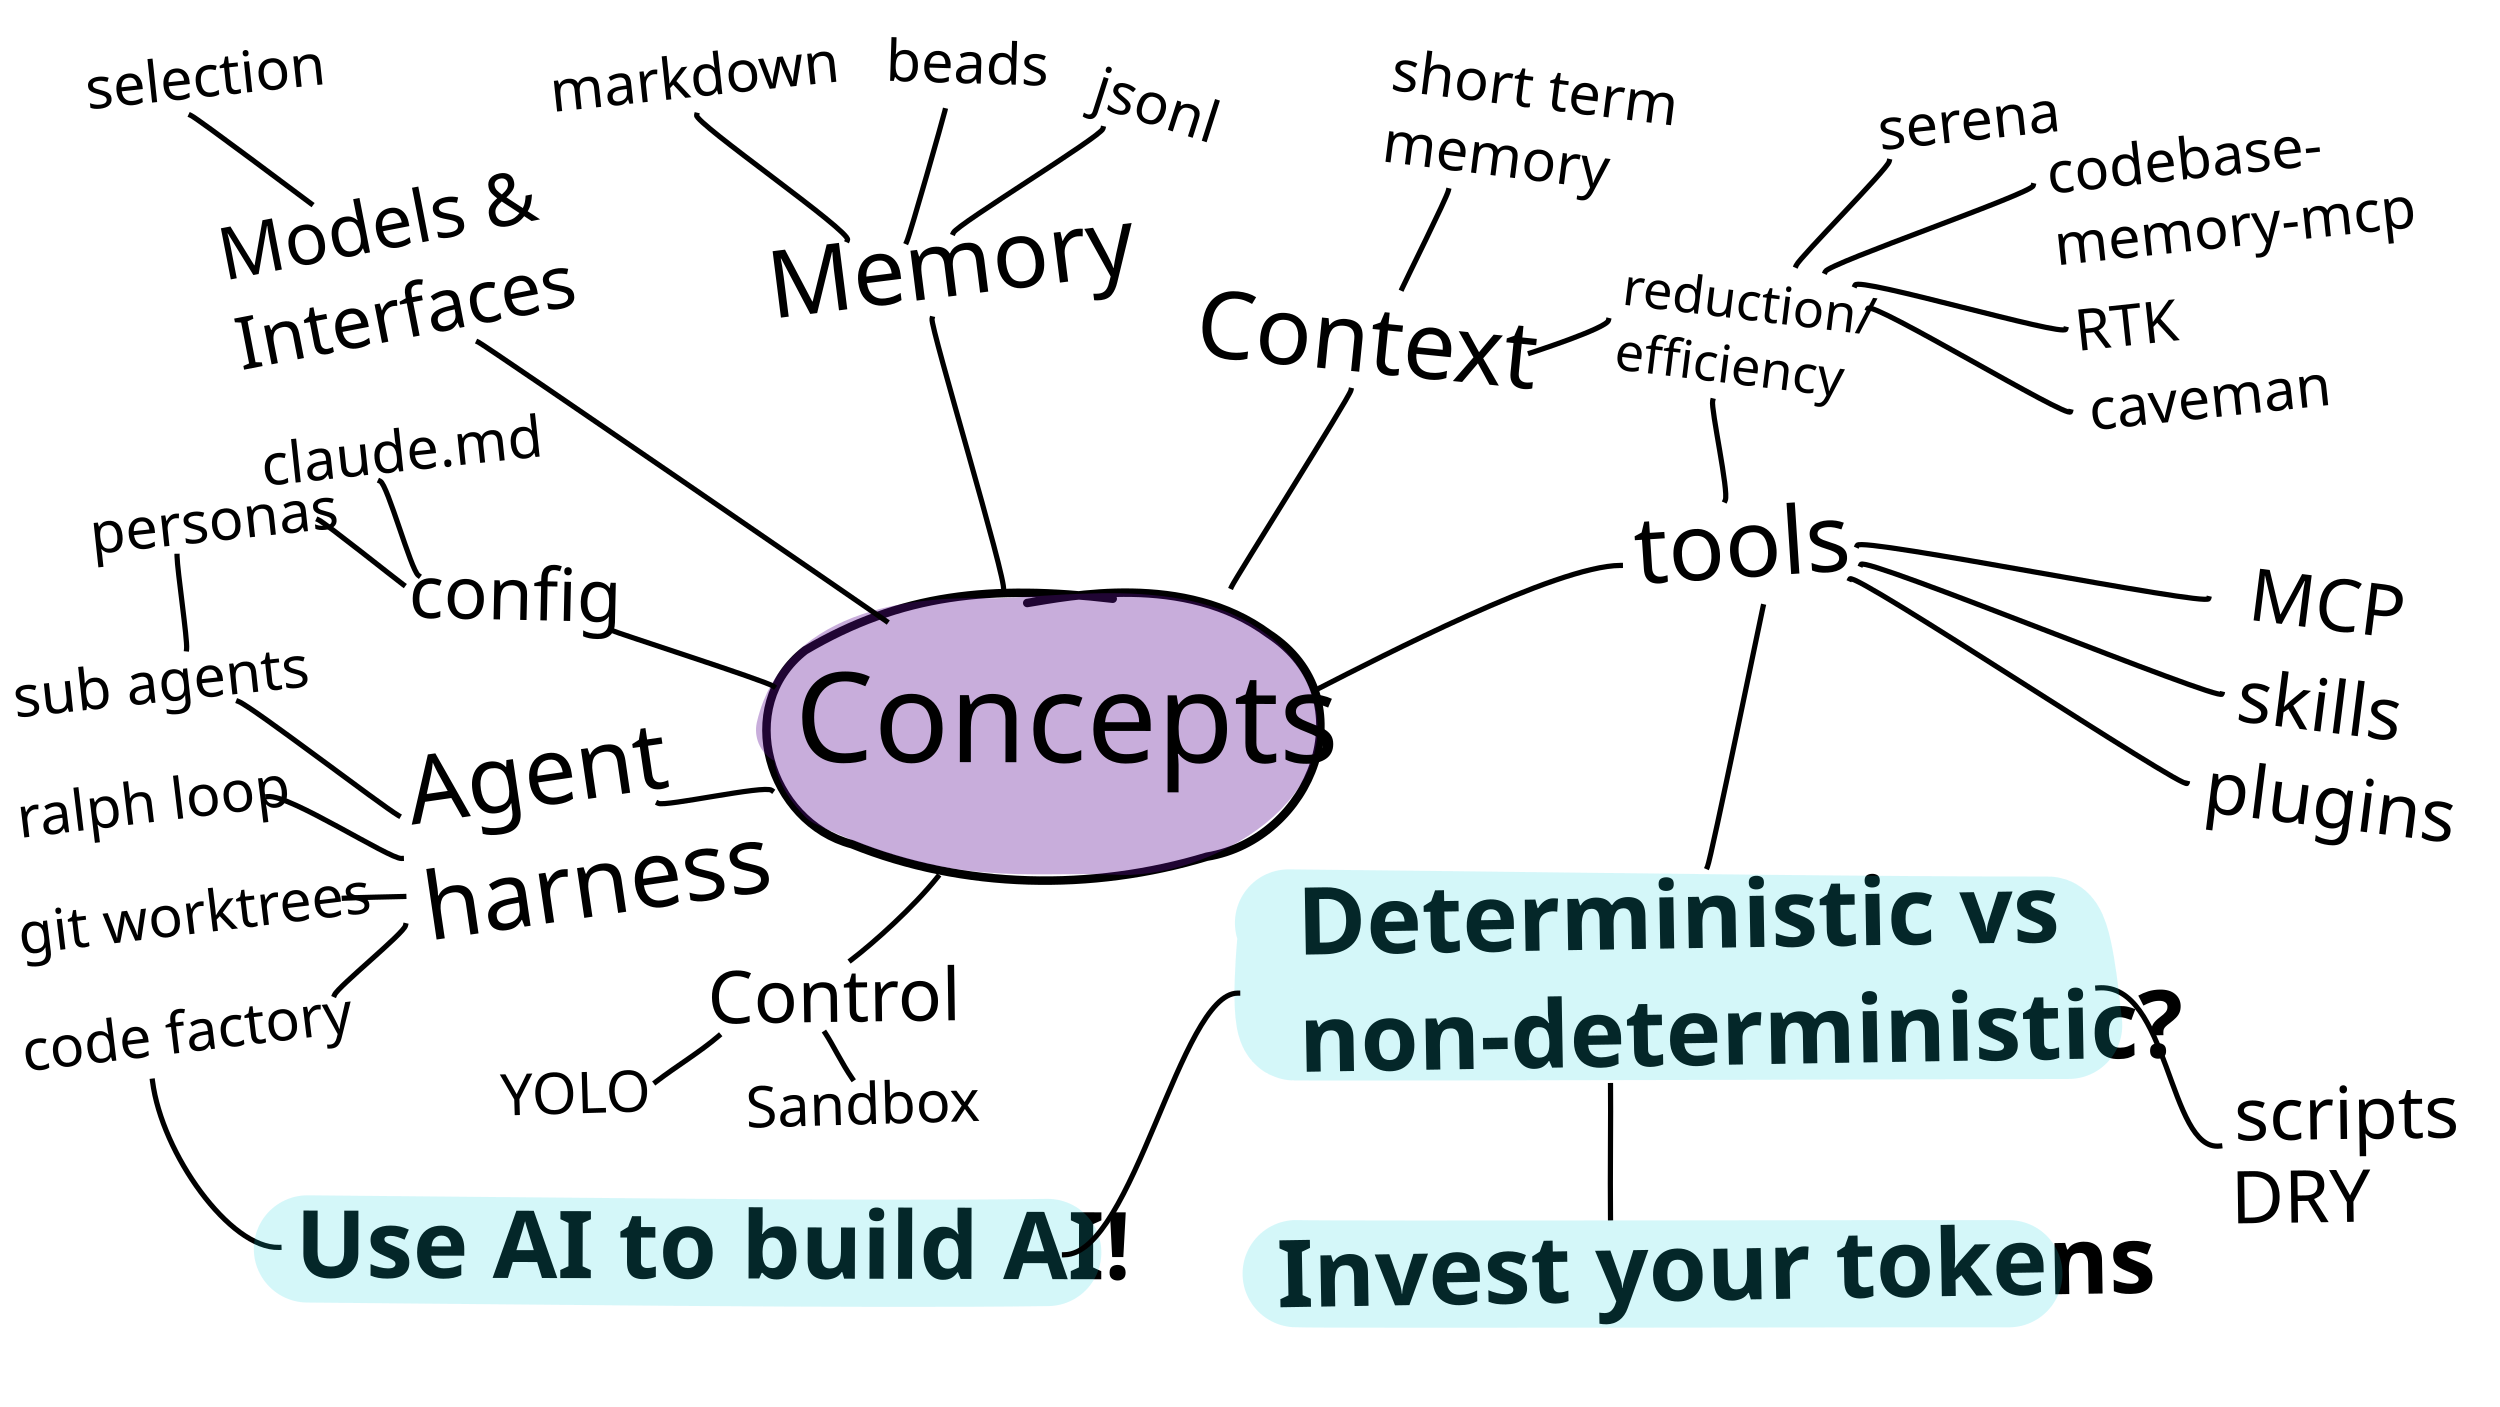
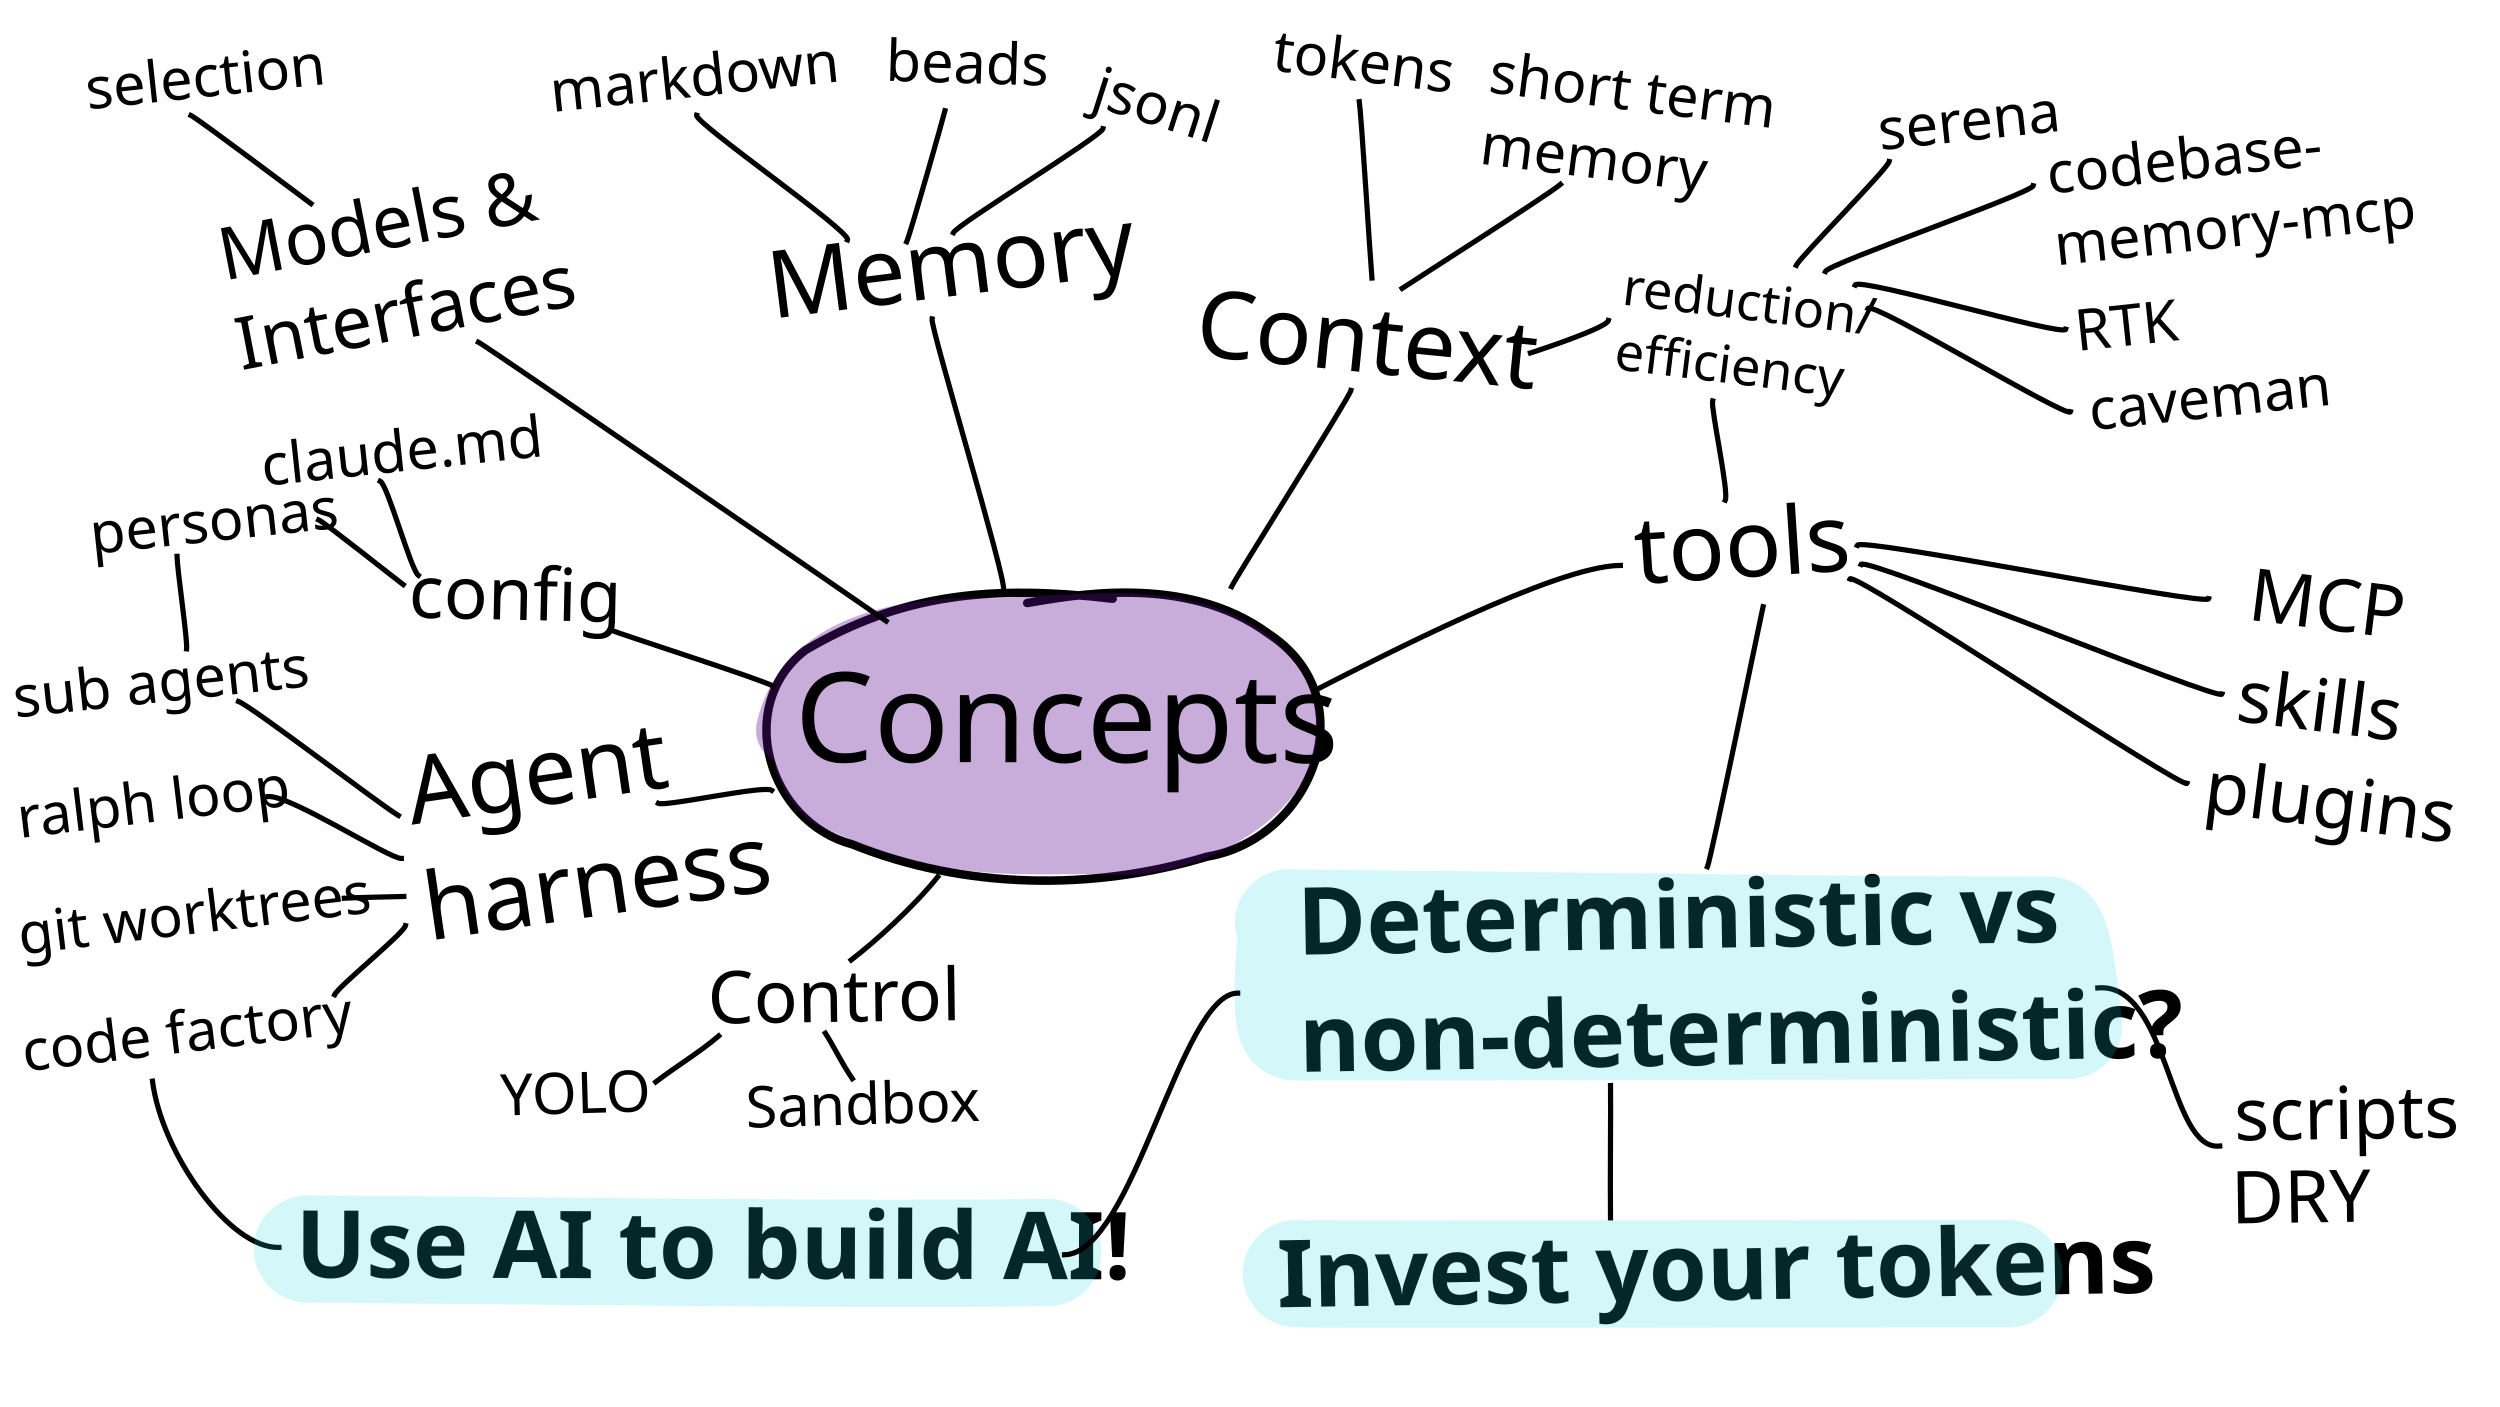
<svg xmlns="http://www.w3.org/2000/svg" width="960.000pt" height="540.000pt" version="1.1" viewBox="-480.000 498.000 960.000 540.000" id="svg5">
  <defs id="defs1" />
  <g id="g69" transform="rotate(7.625207,-80.56659,778.9103)">
    <path id="STROKE_b4bfa06d-5cab-4455-bfe9-42fea75b4036" opacity="1" fill="none" stroke="#000000" stroke-width="3.264" stroke-opacity="1" stroke-linecap="round" stroke-linejoin="round" d="m -59.731,724.668 c -47.117,0.797 -80.783,8.872 -114.441,35.329 -24.474,24.891 -5.118,67.239 27.702,71.393 44.723,11.496 93.889,5.71 135.7,-13.333 39.155,-11.994 53.158,-68.296 12.276,-87.929 -35.244,-19.393 -78.235,-4.061 -93.557,0.517" />
    <path id="STROKE_7bffc11c-55f5-4acb-a5c3-fb3aba9d725c" opacity="0.249" fill="none" stroke="#ed5d47" stroke-width="12" stroke-opacity="0.249" stroke-linecap="round" stroke-linejoin="round" d="m -175.406,791.008 c 3.252,-34.599 44.256,-44.295 72.918,-47.121 31.448,-5.148 78.042,-20.1 105.082,4.455 29.405,30.525 -19.969,66.409 -49.322,67.826 -34.093,3.245 -59.262,13.109 -110.658,-3.552 -34.041,-27.219 24.418,-44.965 46.093,-50.875 30.444,-5.334 75.761,-25.193 98.947,2.377 -6.343,35.012 -55.834,36.135 -83.479,47.298 -20.694,11.61 -84.228,-8.85 -44.834,-30.753 28.393,-5.987 55.747,-21.069 84.96,-20.602 -26.875,17.45 -61.665,27.052 -91.819,40.834 -7.835,3.243 27.584,-8.949 37.19,-12.541 31.015,-11.144 62.056,-22.687 94.39,-29.462 -4.202,15.482 -38.797,20.376 -54.943,31.254 -2.257,2.226 -42.636,15.277 -25.842,11.574" style="opacity:1;stroke:#5d0f96;stroke-width:27.047;stroke-dasharray:none;stroke-opacity:0.343" />
    <text x="-276.603" y="773.328" text-anchor="start" alignment-baseline="mathematical" font-size="24px" font-weight="lighter" fill="#000000" font-family="'Helvetica Neue', Helvetica, Arial, sans-serif" id="text3-9" style="font-style:normal;font-variant:normal;font-weight:normal;font-stretch:normal;font-size:48px;font-family:'Silent People';-inkscape-font-specification:'Silent People';stroke-width:0.92" transform="rotate(-7.557463)">
      <tspan x="-276.603" id="tspan3-2" style="font-style:normal;font-variant:normal;font-weight:normal;font-stretch:normal;font-size:48px;font-family:'Silent People';-inkscape-font-specification:'Silent People';stroke-width:0.92">Concepts</tspan>
    </text>
  </g>
  <g id="g14">
    <path style="fill:none;fill-opacity:1;stroke:#000000;stroke-width:2;stroke-linecap:square;stroke-linejoin:round;stroke-dasharray:none;stroke-dashoffset:0;stroke-opacity:1" d="m -139.711,736.489 c -2.859,-2.072 -153.754,-105.769 -156.576,-107.094" id="path6" />
    <text x="-502.264" y="519.62" text-anchor="start" alignment-baseline="mathematical" font-size="22.091px" font-weight="lighter" fill="#000000" font-family="'Helvetica Neue', Helvetica, Arial, sans-serif" id="text3-3-3-3" style="font-style:normal;font-variant:normal;font-weight:normal;font-stretch:normal;font-size:28px;font-family:'Silent People';-inkscape-font-specification:'Silent People';stroke-width:0.92" transform="rotate(-10.98596)">
      <tspan x="-502.264" y="519.62" id="tspan1" style="font-size:28px">
        <tspan x="-502.264" id="tspan3-4-3-4" style="font-style:normal;font-variant:normal;font-weight:normal;font-stretch:normal;font-size:28px;font-family:'Silent People';-inkscape-font-specification:'Silent People';stroke-width:0.92">Models &amp;</tspan>
      </tspan>
      <tspan x="-502.264" y="554.62" style="font-size:28px" id="tspan9">
        <tspan x="-502.264" style="font-style:normal;font-variant:normal;font-weight:normal;font-stretch:normal;font-size:28px;font-family:'Silent People';-inkscape-font-specification:'Silent People';stroke-width:0.92" id="tspan10">Interfaces</tspan>
      </tspan>
    </text>
    <path style="fill:none;fill-opacity:1;stroke:#000000;stroke-width:2;stroke-linecap:square;stroke-linejoin:round;stroke-dasharray:none;stroke-dashoffset:0;stroke-opacity:1" d="m -360.584,576.183 c -2.859,-2.072 -43.262,-32.514 -46.084,-33.84" id="path6-1" />
    <text x="-501.179" y="489.603" text-anchor="start" alignment-baseline="mathematical" font-size="22.091px" font-weight="lighter" fill="#000000" font-family="'Helvetica Neue', Helvetica, Arial, sans-serif" id="text3-49-7-8" style="font-style:normal;font-variant:normal;font-weight:normal;font-stretch:normal;font-family:'Silent People';-inkscape-font-specification:'Silent People';stroke-width:0.92" transform="rotate(-6.094514)">
      <tspan x="-501.179" y="489.603" id="tspan3-3-0">selection</tspan>
    </text>
  </g>
  <g id="g15">
    <path style="fill:none;fill-opacity:1;stroke:#000000;stroke-width:2;stroke-linecap:square;stroke-linejoin:round;stroke-dasharray:none;stroke-dashoffset:0;stroke-opacity:1" d="m -7.071,723.261 c 1.439,-3.224 45.1,-72.309 45.816,-75.343" id="path6-7" />
    <text x="41.406" y="633.425" text-anchor="start" alignment-baseline="mathematical" font-size="36px" font-weight="lighter" fill="#000000" font-family="'Helvetica Neue', Helvetica, Arial, sans-serif" id="text3-3-3-8" style="font-style:normal;font-variant:normal;font-weight:normal;font-stretch:normal;font-size:36px;font-family:'Silent People';-inkscape-font-specification:'Silent People';stroke-width:0.92" transform="rotate(5.691362)">
      <tspan x="41.406" y="633.425" id="tspan65-7">Context</tspan>
    </text>
-     <path style="fill:none;fill-opacity:1;stroke:#000000;stroke-width:2;stroke-linecap:square;stroke-linejoin:round;stroke-dasharray:none;stroke-dashoffset:0;stroke-opacity:1" d="m 58.423,608.734 c 1.439,-3.224 17.019,-34.461 17.735,-37.495" id="path6-7-8" />
-     <text x="119.738" y="521.611" text-anchor="start" alignment-baseline="mathematical" font-size="22.091px" font-weight="lighter" fill="#000000" font-family="'Helvetica Neue', Helvetica, Arial, sans-serif" id="text3-49" style="font-style:normal;font-variant:normal;font-weight:normal;font-stretch:normal;font-family:'Silent People';-inkscape-font-specification:'Silent People';stroke-width:0.92" transform="rotate(7.179245)">
-       <tspan x="119.738" y="521.611" id="tspan4">short term</tspan>
-       <tspan x="119.738" y="549.225" id="tspan3">memory</tspan>
+     <path style="fill:none;fill-opacity:1;stroke:#000000;stroke-width:2;stroke-linecap:square;stroke-linejoin:round;stroke-dasharray:none;stroke-dashoffset:0;stroke-opacity:1" d="m 46.824,604.766 c -0.697,-7.802 -4.042,-62.236 -4.851,-67.712" id="path6-7-8" />
+     <text x="73.663" y="519.846" text-anchor="start" alignment-baseline="mathematical" font-size="22.091px" font-weight="lighter" fill="#000000" font-family="'Helvetica Neue', Helvetica, Arial, sans-serif" id="text16" style="font-style:normal;font-variant:normal;font-weight:normal;font-stretch:normal;font-family:'Silent People';-inkscape-font-specification:'Silent People';stroke-width:0.92" transform="rotate(7.179245)">
+       <tspan x="73.663" y="519.846" id="tspan16">tokens</tspan>
+     </text>
+     <path style="fill:none;fill-opacity:1;stroke:#000000;stroke-width:2;stroke-linecap:square;stroke-linejoin:round;stroke-dasharray:none;stroke-dashoffset:0;stroke-opacity:1" d="m 58.423,608.734 c 4.797,-3.224 56.698,-36.292 60.772,-39.936" id="path17" />
+     <text x="157.101" y="517.828" text-anchor="start" alignment-baseline="mathematical" font-size="22.091px" font-weight="lighter" fill="#000000" font-family="'Helvetica Neue', Helvetica, Arial, sans-serif" id="text3-49" style="font-style:normal;font-variant:normal;font-weight:normal;font-stretch:normal;font-family:'Silent People';-inkscape-font-specification:'Silent People';stroke-width:0.92" transform="rotate(7.179245)">
+       <tspan x="157.101" y="517.828" id="tspan4">short term</tspan>
+       <tspan x="157.101" y="545.441" id="tspan3">memory</tspan>
    </text>
  </g>
  <g id="g16">
    <path style="fill:none;fill-opacity:1;stroke:#000000;stroke-width:2;stroke-linecap:square;stroke-linejoin:round;stroke-dasharray:none;stroke-dashoffset:0;stroke-opacity:1" d="m -94.663,724.493 c 1.439,-3.224 -28.155,-101 -27.438,-104.034" id="path6-7-3" />
    <text x="-259.399" y="592.71" text-anchor="start" alignment-baseline="mathematical" font-size="36px" font-weight="lighter" fill="#000000" font-family="'Helvetica Neue', Helvetica, Arial, sans-serif" id="text3-3-3-8-8" style="font-style:normal;font-variant:normal;font-weight:normal;font-stretch:normal;font-size:36px;font-family:'Silent People';-inkscape-font-specification:'Silent People';stroke-width:0.92" transform="rotate(-7.153178)">
      <tspan x="-259.399" y="592.71" id="tspan65-7-4">Memory</tspan>
    </text>
    <path style="fill:none;fill-opacity:1;stroke:#000000;stroke-width:2;stroke-linecap:square;stroke-linejoin:round;stroke-dasharray:none;stroke-dashoffset:0;stroke-opacity:1" d="m -154.541,590.122 c 1.439,-3.224 -58.677,-44.838 -57.961,-47.872" id="path6-7-8-2" />
    <text x="-323.854" y="509.53" text-anchor="start" alignment-baseline="mathematical" font-size="22.091px" font-weight="lighter" fill="#000000" font-family="'Helvetica Neue', Helvetica, Arial, sans-serif" id="text3-49-7" style="font-style:normal;font-variant:normal;font-weight:normal;font-stretch:normal;font-family:'Silent People';-inkscape-font-specification:'Silent People';stroke-width:0.92" transform="rotate(-6.094514)">
      <tspan x="-323.854" y="509.53" id="tspan3-3">markdown</tspan>
    </text>
    <path style="fill:none;fill-opacity:1;stroke:#000000;stroke-width:2;stroke-linecap:square;stroke-linejoin:round;stroke-dasharray:none;stroke-dashoffset:0;stroke-opacity:1" d="m -131.833,590.838 c 1.439,-3.224 13.967,-47.28 14.683,-50.314" id="path6-7-8-12" />
    <text x="-123.681" y="533.046" text-anchor="start" alignment-baseline="mathematical" font-size="22.091px" font-weight="lighter" fill="#000000" font-family="'Helvetica Neue', Helvetica, Arial, sans-serif" id="text3-49-7-5" style="font-style:normal;font-variant:normal;font-weight:normal;font-stretch:normal;font-family:'Silent People';-inkscape-font-specification:'Silent People';stroke-width:0.92" transform="rotate(1.76801)">
      <tspan x="-123.681" y="533.046" id="tspan3-3-4">beads</tspan>
    </text>
    <path style="fill:none;fill-opacity:1;stroke:#000000;stroke-width:2;stroke-linecap:square;stroke-linejoin:round;stroke-dasharray:none;stroke-dashoffset:0;stroke-opacity:1" d="m -113.886,587.349 c 1.439,-3.224 56.698,-36.902 57.415,-39.936" id="path6-7-8-1" />
    <text x="105.1" y="531.508" text-anchor="start" alignment-baseline="mathematical" font-size="22.091px" font-weight="lighter" fill="#000000" font-family="'Helvetica Neue', Helvetica, Arial, sans-serif" id="text3-49-7-5-9" style="font-style:normal;font-variant:normal;font-weight:normal;font-stretch:normal;font-family:'Silent People';-inkscape-font-specification:'Silent People';stroke-width:0.92" transform="rotate(17.70901)">
      <tspan x="105.1" y="531.508" id="tspan3-3-4-7">jsonl</tspan>
    </text>
  </g>
  <g id="g17">
    <path style="fill:none;fill-opacity:1;stroke:#000000;stroke-width:2;stroke-linecap:square;stroke-linejoin:round;stroke-dasharray:none;stroke-dashoffset:0;stroke-opacity:1" d="m -182.994,761.536 c -2.859,-2.072 -59.744,-20.305 -62.566,-21.63" id="path6-3" />
    <text x="-307.303" y="741.905" text-anchor="start" alignment-baseline="mathematical" font-size="28px" font-weight="lighter" fill="#000000" font-family="'Helvetica Neue', Helvetica, Arial, sans-serif" id="text3-3-3-3-3" style="font-style:normal;font-variant:normal;font-weight:normal;font-stretch:normal;font-size:28px;font-family:'Silent People';-inkscape-font-specification:'Silent People';stroke-width:0.92" transform="rotate(1.234568)">
      <tspan x="-307.303" y="741.905" style="font-size:28px" id="tspan9-7">config</tspan>
    </text>
    <path style="fill:none;fill-opacity:1;stroke:#000000;stroke-width:2;stroke-linecap:square;stroke-linejoin:round;stroke-dasharray:none;stroke-dashoffset:0;stroke-opacity:1" d="m -319.367,718.923 c -2.859,-2.072 -11.795,-34.803 -14.616,-36.128" id="path6-3-9" />
    <text x="-449.409" y="640.556" text-anchor="start" alignment-baseline="mathematical" font-size="22.091px" font-weight="lighter" fill="#000000" font-family="'Helvetica Neue', Helvetica, Arial, sans-serif" id="text3-49-7-6" style="font-style:normal;font-variant:normal;font-weight:normal;font-stretch:normal;font-family:'Silent People';-inkscape-font-specification:'Silent People';stroke-width:0.92" transform="rotate(-6.094514)">
      <tspan x="-449.409" y="640.556" id="tspan3-3-5">claude.md</tspan>
    </text>
    <path style="fill:none;fill-opacity:1;stroke:#000000;stroke-width:2;stroke-linecap:square;stroke-linejoin:round;stroke-dasharray:none;stroke-dashoffset:0;stroke-opacity:1" d="m -325.161,722.484 c -2.859,-2.072 -29.671,-23.507 -32.493,-24.832" id="path6-3-9-8" />
    <text x="-517.595" y="659.582" text-anchor="start" alignment-baseline="mathematical" font-size="22.091px" font-weight="lighter" fill="#000000" font-family="'Helvetica Neue', Helvetica, Arial, sans-serif" id="text3-49-7-6-9" style="font-style:normal;font-variant:normal;font-weight:normal;font-stretch:normal;font-family:'Silent People';-inkscape-font-specification:'Silent People';stroke-width:0.92" transform="rotate(-6.094514)">
      <tspan x="-517.595" y="659.582" id="tspan3-3-5-7">personas</tspan>
    </text>
  </g>
  <g id="g18">
    <path style="fill:none;fill-opacity:1;stroke:#000000;stroke-width:2;stroke-linecap:square;stroke-linejoin:round;stroke-dasharray:none;stroke-dashoffset:0;stroke-opacity:1" d="M 26.845,762.131 C 49.408,750.63 117.623,715.214 142.22,715.126" id="path8-0" />
    <text x="101.181" y="730.391" text-anchor="start" alignment-baseline="mathematical" font-size="36px" font-weight="lighter" fill="#000000" font-family="'Helvetica Neue', Helvetica, Arial, sans-serif" id="text3-3-3-8-83" style="font-style:normal;font-variant:normal;font-weight:normal;font-stretch:normal;font-size:36px;font-family:'Silent People';-inkscape-font-specification:'Silent People';stroke-width:0.92" transform="rotate(-3.716445)">
      <tspan x="101.181" y="730.391" id="tspan65-7-5">tools</tspan>
    </text>
    <path style="fill:none;fill-opacity:1;stroke:#000000;stroke-width:2;stroke-linecap:square;stroke-linejoin:round;stroke-dasharray:none;stroke-dashoffset:0;stroke-opacity:1" d="m 233.194,707.402 c 1.439,-3.224 134.226,23.532 134.942,20.498" id="path6-7-4-49" />
    <text x="471.654" y="682.294" text-anchor="start" alignment-baseline="mathematical" font-size="22.091px" font-weight="lighter" fill="#000000" font-family="'Helvetica Neue', Helvetica, Arial, sans-serif" id="text3-49-1" style="font-style:normal;font-variant:normal;font-weight:normal;font-stretch:normal;font-size:28px;font-family:'Silent People';-inkscape-font-specification:'Silent People';stroke-width:0.92" transform="rotate(7.179245)">
      <tspan x="471.654" y="682.294" id="tspan3-8" style="font-size:28px">MCP</tspan>
    </text>
    <path style="fill:none;fill-opacity:1;stroke:#000000;stroke-width:2;stroke-linecap:square;stroke-linejoin:round;stroke-dasharray:none;stroke-dashoffset:0;stroke-opacity:1" d="m 234.643,714.726 c 1.439,-3.224 137.888,52.834 138.605,49.8" id="path6-7-4-6" />
    <text x="471.952" y="721.424" text-anchor="start" alignment-baseline="mathematical" font-size="22.091px" font-weight="lighter" fill="#000000" font-family="'Helvetica Neue', Helvetica, Arial, sans-serif" id="text3-49-0" style="font-style:normal;font-variant:normal;font-weight:normal;font-stretch:normal;font-size:28px;font-family:'Silent People';-inkscape-font-specification:'Silent People';stroke-width:0.92" transform="rotate(7.179245)">
      <tspan x="471.952" y="721.424" id="tspan3-86" style="font-size:28px">skills</tspan>
    </text>
    <path style="fill:none;fill-opacity:1;stroke:#000000;stroke-width:2;stroke-linecap:square;stroke-linejoin:round;stroke-dasharray:none;stroke-dashoffset:0;stroke-opacity:1" d="m 230.386,720.308 c 1.439,-3.224 128.732,81.525 129.448,78.491" id="path6-7-4-6-7" />
    <text x="463.882" y="757.576" text-anchor="start" alignment-baseline="mathematical" font-size="22.091px" font-weight="lighter" fill="#000000" font-family="'Helvetica Neue', Helvetica, Arial, sans-serif" id="text3-49-0-1" style="font-style:normal;font-variant:normal;font-weight:normal;font-stretch:normal;font-size:28px;font-family:'Silent People';-inkscape-font-specification:'Silent People';stroke-width:0.92" transform="rotate(7.179245)">
      <tspan x="463.882" y="757.576" id="tspan3-86-4" style="font-size:28px">plugins</tspan>
    </text>
    <path style="fill:none;fill-opacity:1;stroke:#000000;stroke-width:2;stroke-linecap:square;stroke-linejoin:round;stroke-dasharray:none;stroke-dashoffset:0;stroke-opacity:1" d="m 182.505,690.064 c 1.439,-3.224 -5.568,-35.071 -4.851,-38.105" id="path6-7-8-38" />
    <path style="fill:none;fill-opacity:1;stroke:#000000;stroke-width:2;stroke-linecap:square;stroke-linejoin:round;stroke-dasharray:none;stroke-dashoffset:0;stroke-opacity:1" d="m 107.68,633.534 c 0,0 29.228,-9.432 29.944,-12.466" id="path6-7-8-3" />
    <text x="216.368" y="592.928" text-anchor="start" alignment-baseline="mathematical" font-size="22.091px" font-weight="lighter" fill="#000000" font-family="'Helvetica Neue', Helvetica, Arial, sans-serif" id="text3-49-7-0-9-5" style="font-style:normal;font-variant:normal;font-weight:normal;font-stretch:normal;font-size:20px;font-family:'Silent People';-inkscape-font-specification:'Silent People';stroke-width:0.92" transform="rotate(7.002079)">
      <tspan x="216.368" y="592.928" id="tspan3-3-1-8-5" style="font-size:20px">reduction/</tspan>
      <tspan x="216.368" y="617.928" id="tspan14" style="font-size:20px">efficiency</tspan>
    </text>
    <path style="fill:none;fill-opacity:1;stroke:#000000;stroke-width:2;stroke-linecap:square;stroke-linejoin:round;stroke-dasharray:none;stroke-dashoffset:0;stroke-opacity:1" d="m 209.773,599.878 c 1.439,-3.224 34.949,-36.824 35.666,-39.858" id="path6-7-4-4" />
    <text x="181.599" y="578.23" text-anchor="start" alignment-baseline="mathematical" font-size="22.091px" font-weight="lighter" fill="#000000" font-family="'Helvetica Neue', Helvetica, Arial, sans-serif" id="text3-49-7-0-9" style="font-style:normal;font-variant:normal;font-weight:normal;font-stretch:normal;font-family:'Silent People';-inkscape-font-specification:'Silent People';stroke-width:0.92" transform="rotate(-6.094514)">
      <tspan x="181.599" y="578.23" id="tspan3-3-1-8">serena</tspan>
    </text>
    <path style="fill:none;fill-opacity:1;stroke:#000000;stroke-width:2;stroke-linecap:square;stroke-linejoin:round;stroke-dasharray:none;stroke-dashoffset:0;stroke-opacity:1" d="m 220.949,602.252 c 1.439,-3.224 79.075,-29.9 79.792,-32.933" id="path6-7-4-4-1" />
    <text x="244.247" y="601.793" text-anchor="start" alignment-baseline="mathematical" font-size="22.091px" font-weight="lighter" fill="#000000" font-family="'Helvetica Neue', Helvetica, Arial, sans-serif" id="text3-49-7-0-9-9" style="font-style:normal;font-variant:normal;font-weight:normal;font-stretch:normal;font-family:'Silent People';-inkscape-font-specification:'Silent People';stroke-width:0.92" transform="rotate(-6.094514)">
      <tspan x="244.247" y="601.793" id="tspan3-3-1-8-0">codebase-</tspan>
      <tspan x="244.247" y="629.407" id="tspan5">memory-mcp</tspan>
    </text>
    <path style="fill:none;fill-opacity:1;stroke:#000000;stroke-width:2;stroke-linecap:square;stroke-linejoin:round;stroke-dasharray:none;stroke-dashoffset:0;stroke-opacity:1" d="m 232.377,607.466 c 1.439,-3.224 80.148,19.998 80.865,16.964" id="path6-7-4-8" />
    <text x="248.595" y="662.949" text-anchor="start" alignment-baseline="mathematical" font-size="22.091px" font-weight="lighter" fill="#000000" font-family="'Helvetica Neue', Helvetica, Arial, sans-serif" id="text3-49-7-0" style="font-style:normal;font-variant:normal;font-weight:normal;font-stretch:normal;font-family:'Silent People';-inkscape-font-specification:'Silent People';stroke-width:0.92" transform="rotate(-6.094514)">
      <tspan x="248.595" y="662.949" id="tspan13">RTK</tspan>
    </text>
    <path style="fill:none;fill-opacity:1;stroke:#000000;stroke-width:2;stroke-linecap:square;stroke-linejoin:round;stroke-dasharray:none;stroke-dashoffset:0;stroke-opacity:1" d="m 237.298,616.454 c 1.439,-3.224 77.053,42.694 77.769,39.661" id="path6-7-4-87" />
    <text x="250.715" y="693.831" text-anchor="start" alignment-baseline="mathematical" font-size="22.091px" font-weight="lighter" fill="#000000" font-family="'Helvetica Neue', Helvetica, Arial, sans-serif" id="text3-49-7-0-0" style="font-style:normal;font-variant:normal;font-weight:normal;font-stretch:normal;font-family:'Silent People';-inkscape-font-specification:'Silent People';stroke-width:0.92" transform="rotate(-6.094514)">
      <tspan x="250.715" y="693.831" id="tspan3-3-1-6">caveman</tspan>
    </text>
  </g>
  <g id="g1">
    <path style="fill:none;fill-opacity:1;stroke:#000000;stroke-width:2;stroke-linecap:square;stroke-linejoin:round;stroke-dasharray:none;stroke-dashoffset:0;stroke-opacity:1" d="m -119.927,834.726 c -9.323,11.66 -24.613,25.346 -33.24,31.912" id="path8" />
    <text x="-220.253" y="888.15" text-anchor="start" alignment-baseline="mathematical" font-size="28px" font-weight="lighter" fill="#000000" font-family="'Helvetica Neue', Helvetica, Arial, sans-serif" id="text3-49-0-4-1-6" style="font-style:normal;font-variant:normal;font-weight:normal;font-stretch:normal;font-size:28px;font-family:'Silent People';-inkscape-font-specification:'Silent People';stroke-width:0.92" transform="rotate(-0.7783453)">
      <tspan x="-220.253" y="888.15" id="tspan3-86-8-2-1" style="font-size:28px">Control</tspan>
    </text>
    <path style="fill:none;fill-opacity:1;stroke:#000000;stroke-width:2;stroke-linecap:square;stroke-linejoin:round;stroke-dasharray:none;stroke-dashoffset:0;stroke-opacity:1" d="m -204.01,895.794 c -7.596,6.48 -15.548,11.101 -24.175,17.667" id="path8-2" />
    <text x="-314.786" y="917.501" text-anchor="start" alignment-baseline="mathematical" font-size="22.091px" font-weight="lighter" fill="#000000" font-family="'Helvetica Neue', Helvetica, Arial, sans-serif" id="text3-49-7-5-9-6" style="font-style:normal;font-variant:normal;font-weight:normal;font-stretch:normal;font-family:'Silent People';-inkscape-font-specification:'Silent People';stroke-width:0.92" transform="rotate(-1.688609)">
      <tspan x="-314.786" y="917.501" id="tspan3-3-4-7-2">YOLO</tspan>
    </text>
    <text x="-220.799" y="924.956" text-anchor="start" alignment-baseline="mathematical" font-size="22.091px" font-weight="lighter" fill="#000000" font-family="'Helvetica Neue', Helvetica, Arial, sans-serif" id="text3-49-7-5-9-6-4" style="font-style:normal;font-variant:normal;font-weight:normal;font-stretch:normal;font-family:'Silent People';-inkscape-font-specification:'Silent People';stroke-width:0.92" transform="rotate(-1.688609)">
      <tspan x="-220.799" y="924.956" id="tspan3-3-4-7-2-0">Sandbox</tspan>
    </text>
    <path style="fill:none;fill-opacity:1;stroke:#000000;stroke-width:2;stroke-linecap:square;stroke-linejoin:round;stroke-dasharray:none;stroke-dashoffset:0;stroke-opacity:1" d="m -163.073,894.746 c 2.601,3.89 6.412,11.748 10.358,17.451" id="path8-2-0" />
  </g>
  <g id="g19">
    <path style="fill:none;fill-opacity:1;stroke:#000000;stroke-width:2;stroke-linecap:square;stroke-linejoin:round;stroke-dasharray:none;stroke-dashoffset:0;stroke-opacity:1" d="m -183.687,801.474 c -2.859,-2.072 -40.665,6.34 -43.487,5.015" id="path6-6" />
    <text x="-436.641" y="759.408" text-anchor="start" alignment-baseline="mathematical" font-size="36px" font-weight="lighter" fill="#000000" font-family="'Helvetica Neue', Helvetica, Arial, sans-serif" id="text3-3-3-8-0" style="font-style:normal;font-variant:normal;font-weight:normal;font-stretch:normal;font-size:36px;font-family:'Silent People';-inkscape-font-specification:'Silent People';stroke-width:0.92" transform="rotate(-8.338195)">
      <tspan x="-436.641" y="759.408" id="tspan65-7-9" style="font-size:36px">Agent</tspan>
      <tspan x="-436.641" y="804.408" id="tspan8" style="font-size:36px">harness</tspan>
    </text>
    <path style="fill:none;fill-opacity:1;stroke:#000000;stroke-width:2;stroke-linecap:square;stroke-linejoin:round;stroke-dasharray:none;stroke-dashoffset:0;stroke-opacity:1" d="m -325.889,827.648 c -4.665,0.134 -43.111,-24.693 -51.246,-23.759" id="path6-7-4-6-1-9-3" />
    <text x="-567.007" y="757.543" text-anchor="start" alignment-baseline="mathematical" font-size="22.091px" font-weight="lighter" fill="#000000" font-family="'Helvetica Neue', Helvetica, Arial, sans-serif" id="text3-49-0-1-7-8" style="font-style:normal;font-variant:normal;font-weight:normal;font-stretch:normal;font-size:22px;font-family:'Silent People';-inkscape-font-specification:'Silent People';stroke-width:0.92" transform="rotate(-6.856236)">
      <tspan x="-567.007" y="757.543" id="tspan12" style="font-size:22px">ralph loop</tspan>
    </text>
    <path style="fill:none;fill-opacity:1;stroke:#000000;stroke-width:2;stroke-linecap:square;stroke-linejoin:round;stroke-dasharray:none;stroke-dashoffset:0;stroke-opacity:1" d="m -327.025,811.146 c -6.648,-3.881 -56.072,-41.73 -61.357,-43.77" id="path6-3-9-8-3" />
    <text x="-553.612" y="718.865" text-anchor="start" alignment-baseline="mathematical" font-size="22.091px" font-weight="lighter" fill="#000000" font-family="'Helvetica Neue', Helvetica, Arial, sans-serif" id="text3-49-7-6-9-0" style="font-style:normal;font-variant:normal;font-weight:normal;font-stretch:normal;font-family:'Silent People';-inkscape-font-specification:'Silent People';stroke-width:0.92" transform="rotate(-6.094514)">
      <tspan x="-553.612" y="718.865" id="tspan3-3-5-7-0">sub agents</tspan>
    </text>
    <path style="fill:none;fill-opacity:1;stroke:#000000;stroke-width:2;stroke-linecap:square;stroke-linejoin:round;stroke-dasharray:none;stroke-dashoffset:0;stroke-opacity:1" d="m -351.5,879.964 c 1.439,-3.224 26.481,-23.472 27.197,-26.506" id="path6-7-4-6-1-9" />
    <text x="-575.802" y="846.812" text-anchor="start" alignment-baseline="mathematical" font-size="22.091px" font-weight="lighter" fill="#000000" font-family="'Helvetica Neue', Helvetica, Arial, sans-serif" id="text3-49-0-1-7" style="font-style:normal;font-variant:normal;font-weight:normal;font-stretch:normal;font-size:22px;font-family:'Silent People';-inkscape-font-specification:'Silent People';stroke-width:0.92" transform="rotate(-6.856236)">
      <tspan x="-575.802" y="846.812" id="tspan11" style="font-size:22px">code factory</tspan>
    </text>
    <path style="fill:none;fill-opacity:1;stroke:#000000;stroke-width:2;stroke-linecap:square;stroke-linejoin:round;stroke-dasharray:none;stroke-dashoffset:0;stroke-opacity:1" d="m -408.345,747.162 c 0.372,-3.576 -3.573,-30.131 -3.669,-35.529" id="path6-3-9-8-3-3" />
    <text x="-571.93" y="802.018" text-anchor="start" alignment-baseline="mathematical" font-size="22.091px" font-weight="lighter" fill="#000000" font-family="'Helvetica Neue', Helvetica, Arial, sans-serif" id="text3-49-0-1-7-8-4" style="font-style:normal;font-variant:normal;font-weight:normal;font-stretch:normal;font-size:22px;font-family:'Silent People';-inkscape-font-specification:'Silent People';text-align:start;text-anchor:start;stroke-width:0.92" transform="rotate(-6.856236)">
      <tspan x="-571.93" y="802.018" id="tspan2" style="font-size:22px">git worktrees</tspan>
    </text>
    <path style="fill:none;fill-opacity:1;stroke:#000000;stroke-width:2;stroke-linecap:square;stroke-linejoin:round;stroke-dasharray:none;stroke-dashoffset:0;stroke-opacity:1" d="m -324.932,842.249 c -4.055,0.134 -17.166,0.335 -22.86,0.659" id="path6-7-4-6-1-9-3-8" />
  </g>
  <g id="g3">
    <text x="-364.401" y="989.356" text-anchor="start" alignment-baseline="mathematical" font-size="36px" font-weight="lighter" fill="#000000" font-family="'Helvetica Neue', Helvetica, Arial, sans-serif" id="text3-3-3" style="font-style:normal;font-variant:normal;font-weight:normal;font-stretch:normal;font-size:36px;font-family:'Silent People';-inkscape-font-specification:'Silent People';stroke-width:0.92" transform="rotate(0.1263979)">
      <tspan x="-364.401" y="989.356" id="tspan6" style="font-weight:bold">Use AI to build AI!</tspan>
    </text>
    <path style="fill:none;fill-opacity:1;stroke:#000000;stroke-width:2;stroke-linecap:square;stroke-linejoin:round;stroke-dasharray:none;stroke-dashoffset:0;stroke-opacity:1" d="m -421.441,913.164 c 3.576,27.909 29.776,64.409 48.553,63.839" id="path6-7-4-6-1-3" />
  </g>
  <path id="STROKE_7bffc11c-55f5-4acb-a5c3-fb3aba9d725c-4" opacity="0.249" fill="none" stroke="#ed5d47" stroke-width="12" stroke-opacity="0.249" stroke-linecap="round" stroke-linejoin="round" d="m -361.944,977.588 c 80.995,0.651 213.478,2.392 284.275,1.366" style="stroke:#17d2e2;stroke-width:41.179;stroke-dasharray:none;stroke-opacity:0.74" />
  <g id="g2">
    <text x="3.724" y="864.797" text-anchor="start" alignment-baseline="mathematical" font-size="36px" font-weight="lighter" fill="#000000" font-family="'Helvetica Neue', Helvetica, Arial, sans-serif" id="text3-3-3-7" style="font-style:normal;font-variant:normal;font-weight:normal;font-stretch:normal;font-size:36px;font-family:'Silent People';-inkscape-font-specification:'Silent People';stroke-width:0.92" transform="rotate(-0.9611904)">
      <tspan x="3.724" y="864.797" id="tspan6-7" style="font-weight:bold">Deterministic vs</tspan>
      <tspan x="3.724" y="909.797" id="tspan7" style="font-weight:bold">non-deterministic?</tspan>
    </text>
    <text x="365.287" y="940.983" text-anchor="start" alignment-baseline="mathematical" font-size="22.091px" font-weight="lighter" fill="#000000" font-family="'Helvetica Neue', Helvetica, Arial, sans-serif" id="text3-49-0-4" style="font-style:normal;font-variant:normal;font-weight:normal;font-stretch:normal;font-size:28px;font-family:'Silent People';-inkscape-font-specification:'Silent People';stroke-width:0.92" transform="rotate(-0.7783453)">
      <tspan x="365.287" y="940.983" id="tspan3-86-8" style="font-size:28px">scripts</tspan>
    </text>
    <text x="363.592" y="972.835" text-anchor="start" alignment-baseline="mathematical" font-size="22.091px" font-weight="lighter" fill="#000000" font-family="'Helvetica Neue', Helvetica, Arial, sans-serif" id="text3-49-0-4-1" style="font-style:normal;font-variant:normal;font-weight:normal;font-stretch:normal;font-size:28px;font-family:'Silent People';-inkscape-font-specification:'Silent People';stroke-width:0.92" transform="rotate(-0.7783453)">
      <tspan x="363.592" y="972.835" id="tspan3-86-8-2" style="font-size:28px">DRY</tspan>
    </text>
    <path style="fill:none;fill-opacity:1;stroke:#000000;stroke-width:2;stroke-linecap:square;stroke-linejoin:round;stroke-dasharray:none;stroke-dashoffset:0;stroke-opacity:1" d="m 175.654,830.843 c 1.439,-3.224 20.646,-96.821 21.362,-99.855" id="path6-7-4-83" />
    <path style="fill:none;fill-opacity:1;stroke:#000000;stroke-width:2;stroke-linecap:square;stroke-linejoin:round;stroke-dasharray:none;stroke-dashoffset:0;stroke-opacity:1" d="m 325.553,877.362 c 27.339,-2.361 27.12,62.891 46.83,60.721" id="path6-7-4-83-3" />
  </g>
  <path id="STROKE_7bffc11c-55f5-4acb-a5c3-fb3aba9d725c-4-8" opacity="0.249" fill="none" stroke="#ed5d47" stroke-width="12" stroke-opacity="0.249" stroke-linecap="round" stroke-linejoin="round" d="m 14.798,852.429 c 14.841,0.132 32.236,0.324 51.187,0.546 76.755,0.9 179.029,2.295 240.456,2.2 4.119,-0.01 6.574,24.43 7.914,36.56 0,0 -252.969,0.752 -297.305,0.583 -4.63,-0.018 -1.226,-35.496 -1.06,-35.498" style="stroke:#17d2e2;stroke-width:41.179;stroke-dasharray:none;stroke-opacity:0.74" />
  <path style="fill:none;fill-opacity:1;stroke:#000000;stroke-width:2;stroke-linecap:square;stroke-linejoin:round;stroke-dasharray:none;stroke-dashoffset:0;stroke-opacity:1" d="m -71.233,979.829 c 26.277,-0.35 44.545,-100.382 66.495,-100.466" id="path6-7-4-87-1" />
  <path style="fill:none;fill-opacity:1;stroke:#000000;stroke-width:2;stroke-linecap:square;stroke-linejoin:round;stroke-dasharray:none;stroke-dashoffset:0;stroke-opacity:1" d="m 138.439,914.858 c 0.145,10.049 -0.182,34.834 -0.005,50.793" id="path6-7-4-83-3-1" />
  <text x="-6.22" y="1000.052" text-anchor="start" alignment-baseline="mathematical" font-size="36px" font-weight="lighter" fill="#000000" font-family="'Helvetica Neue', Helvetica, Arial, sans-serif" id="text3-3-3-7-0" style="font-style:normal;font-variant:normal;font-weight:normal;font-stretch:normal;font-size:36px;font-family:'Silent People';-inkscape-font-specification:'Silent People';stroke-width:0.92" transform="rotate(-0.9611904)">
    <tspan x="-6.22" y="1000.052" id="tspan7-6" style="font-weight:bold">Invest your tokens</tspan>
  </text>
  <path id="STROKE_7bffc11c-55f5-4acb-a5c3-fb3aba9d725c-4-8-2" opacity="0.249" fill="none" stroke="#ed5d47" stroke-width="12" stroke-opacity="0.249" stroke-linecap="round" stroke-linejoin="round" d="m 17.735,987.086 c 8.673,0.467 267.591,-0.112 273.658,0.026" style="stroke:#17d2e2;stroke-width:41.179;stroke-dasharray:none;stroke-opacity:0.74" />
</svg>
